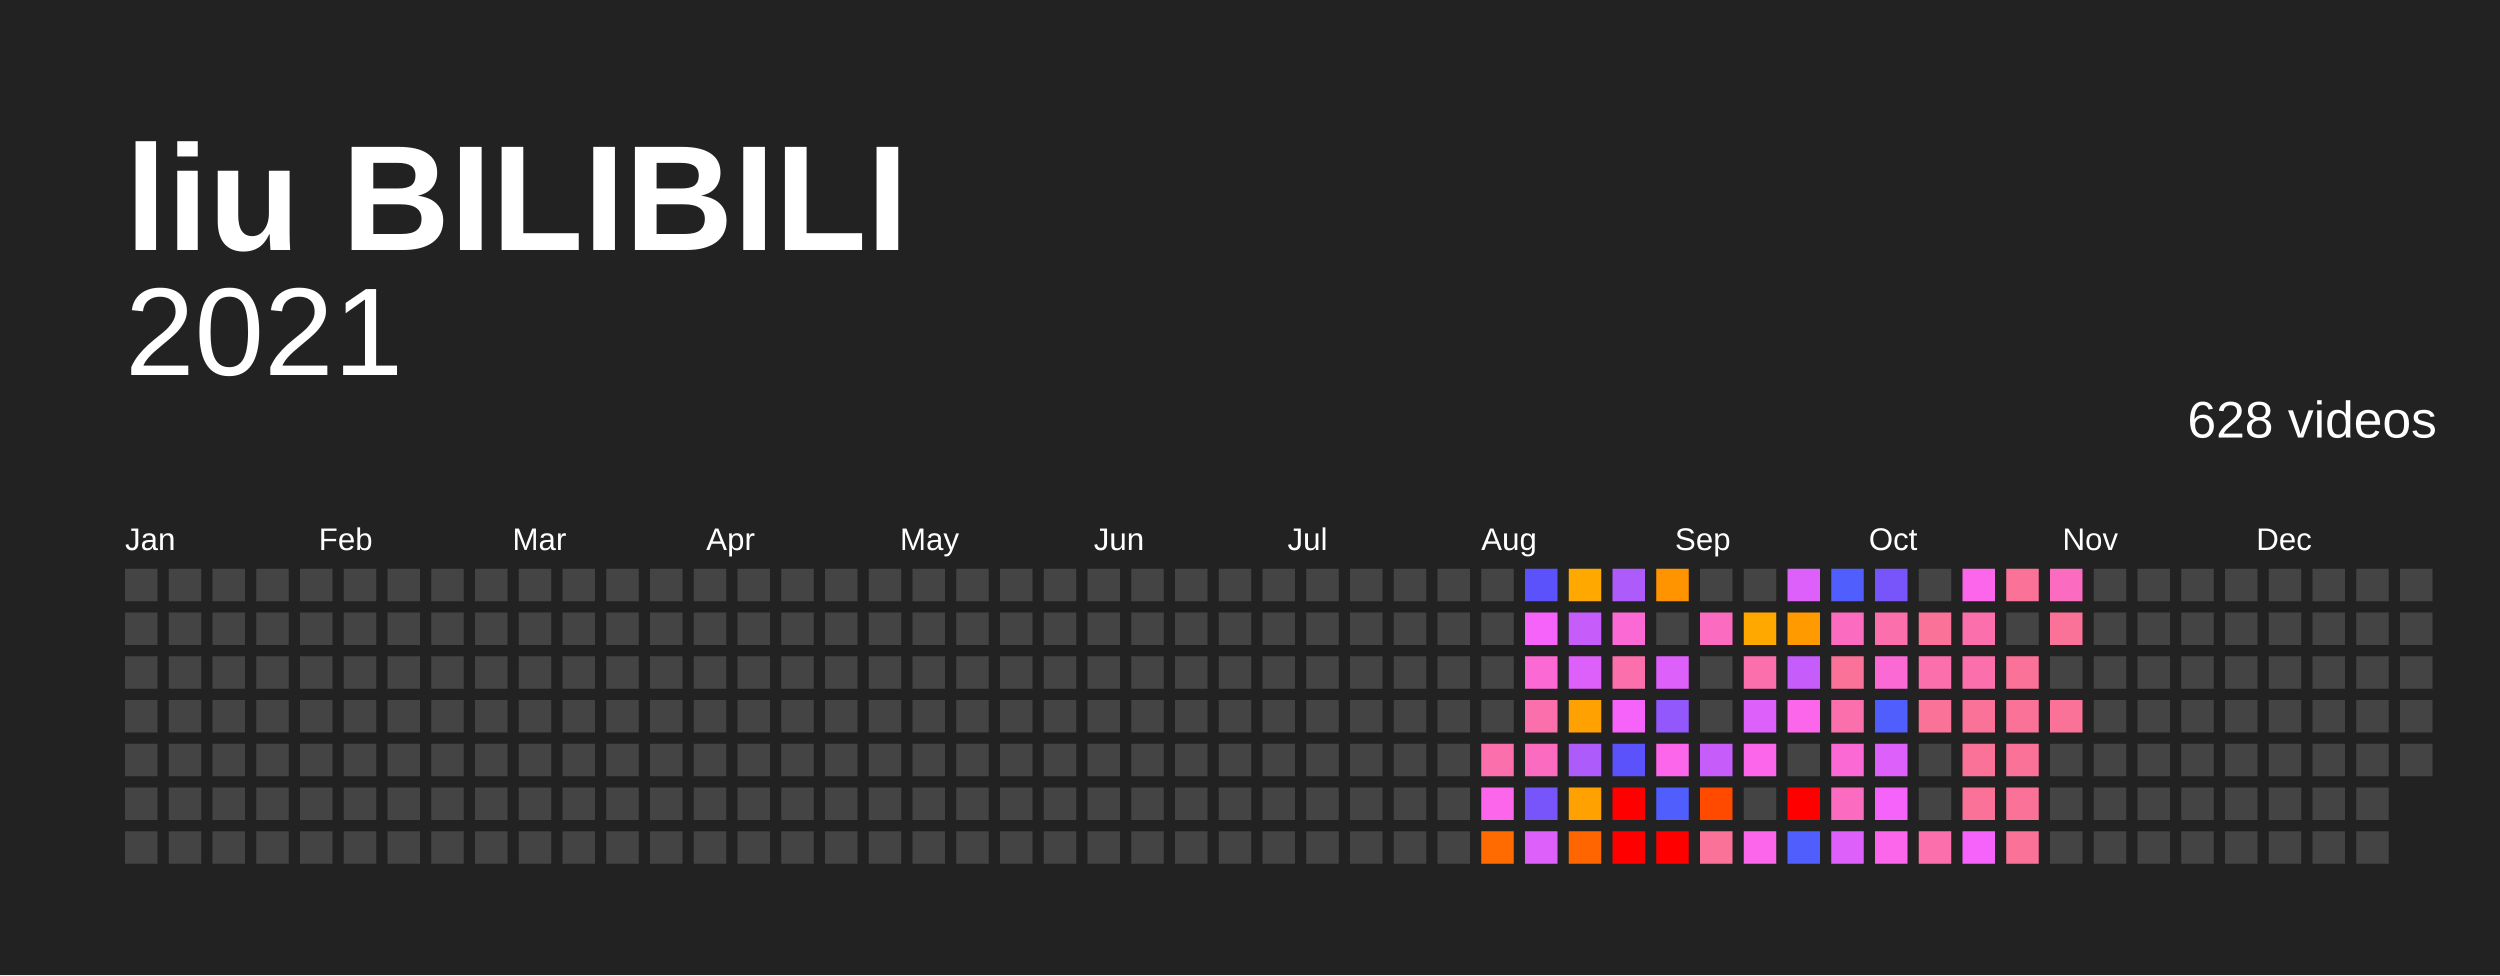
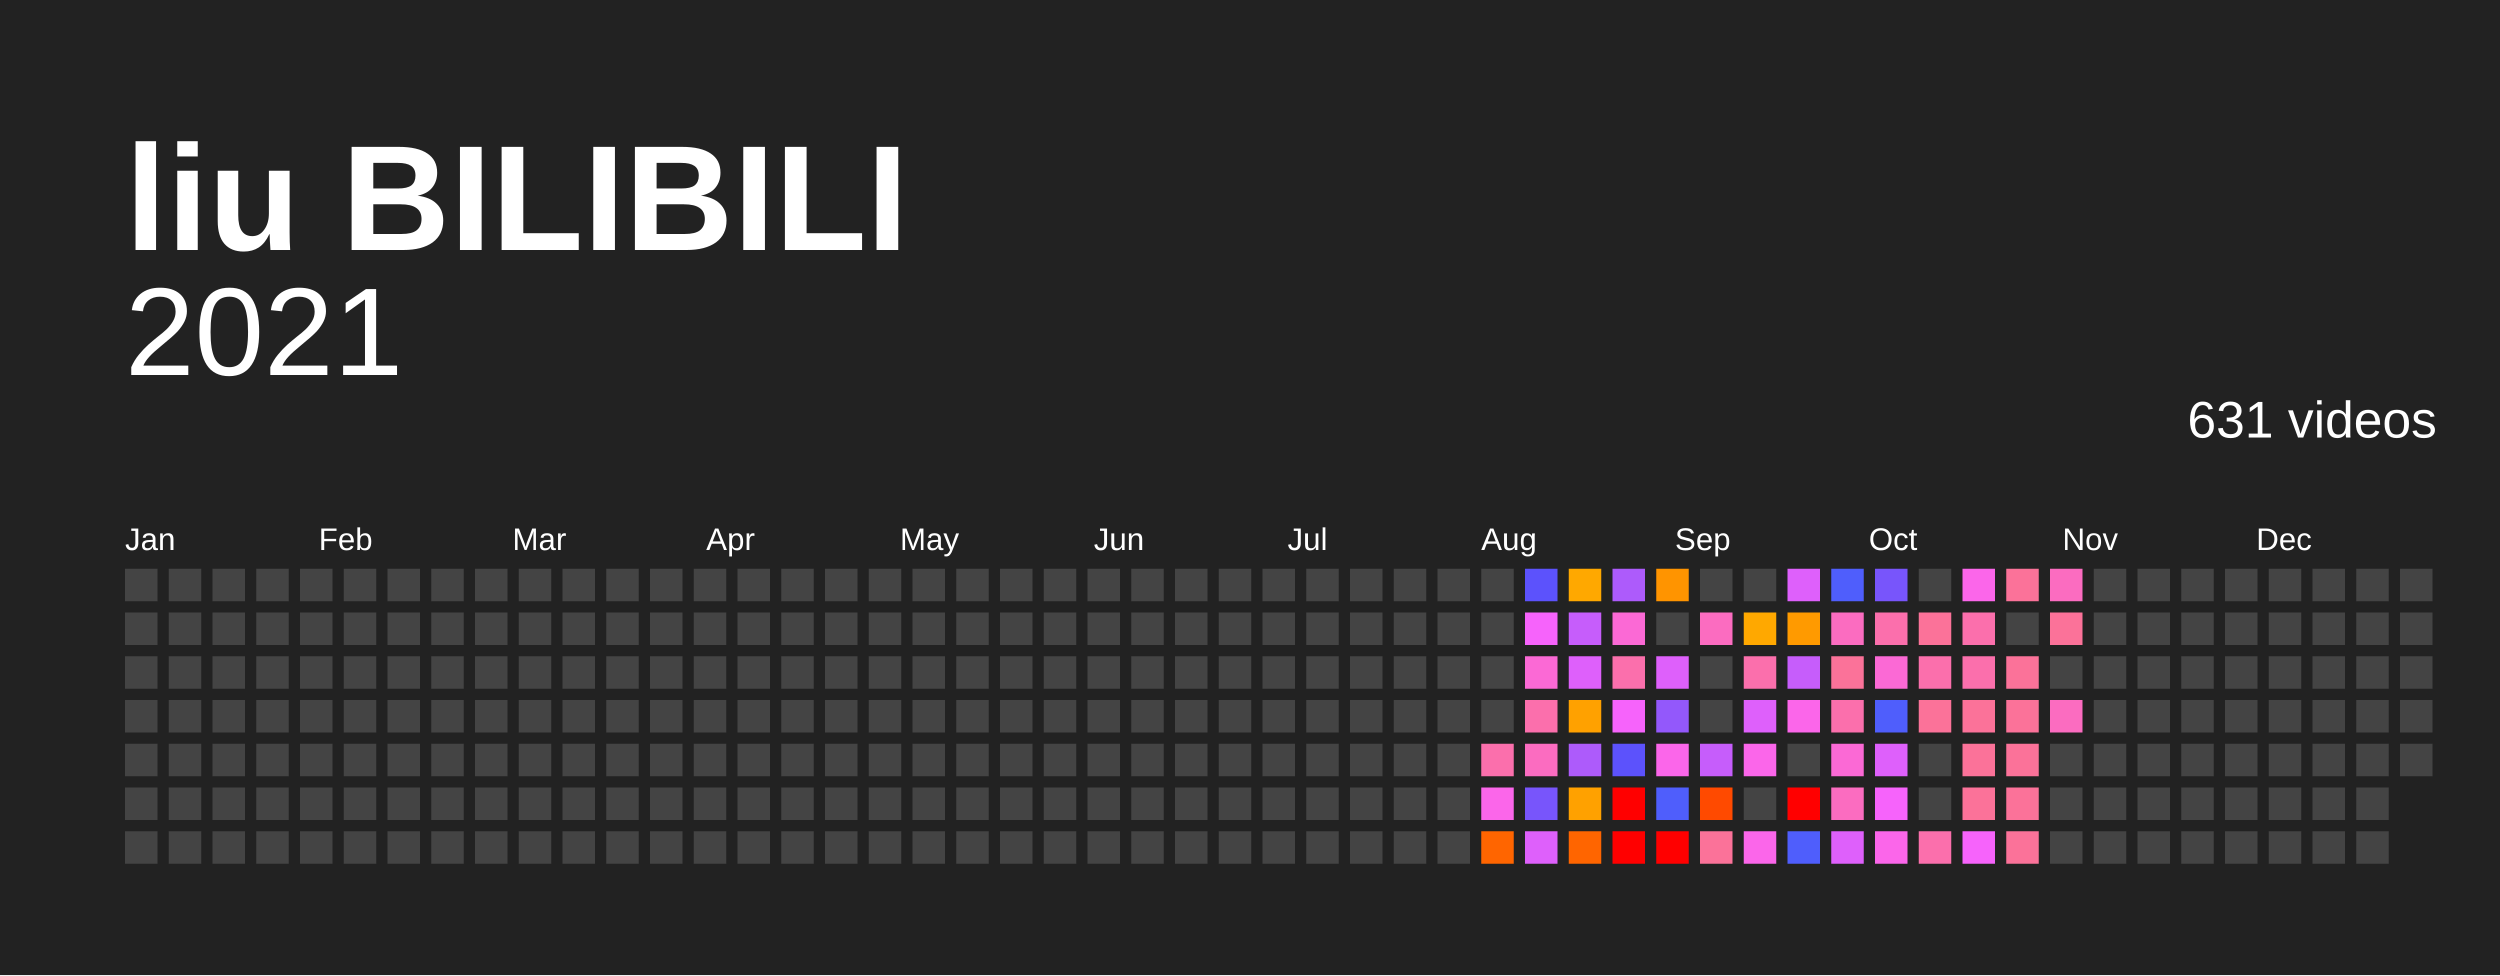
<svg xmlns="http://www.w3.org/2000/svg" baseProfile="full" height="78mm" version="1.1" viewBox="0,0,200,78" width="200mm">
  <defs />
  <rect fill="#222222" height="78" width="200" x="0" y="0" />
  <text fill="#FFFFFF" style="font-size:12px; font-family:Arial; font-weight:bold;" x="10" y="20">liu BILIBILI</text>
  <text alignment-baseline="hanging" fill="#FFFFFF" style="font-size:10.0px; font-family:Arial;" x="10" y="30">2021</text>
-   <text alignment-baseline="hanging" fill="#FFFFFF" style="font-size:4.125px; font-family:Arial;" x="175" y="35">628 videos</text>
+   <text alignment-baseline="hanging" fill="#FFFFFF" style="font-size:4.125px; font-family:Arial;" x="175" y="35">631 videos</text>
  <text fill="#FFFFFF" style="font-size:2.5px; font-family:Arial" x="10.0" y="44">Jan</text>
  <text fill="#FFFFFF" style="font-size:2.5px; font-family:Arial" x="25.5" y="44">Feb</text>
  <text fill="#FFFFFF" style="font-size:2.5px; font-family:Arial" x="41.0" y="44">Mar</text>
  <text fill="#FFFFFF" style="font-size:2.5px; font-family:Arial" x="56.5" y="44">Apr</text>
  <text fill="#FFFFFF" style="font-size:2.5px; font-family:Arial" x="72.0" y="44">May</text>
  <text fill="#FFFFFF" style="font-size:2.5px; font-family:Arial" x="87.5" y="44">Jun</text>
  <text fill="#FFFFFF" style="font-size:2.5px; font-family:Arial" x="103.0" y="44">Jul</text>
  <text fill="#FFFFFF" style="font-size:2.5px; font-family:Arial" x="118.5" y="44">Aug</text>
  <text fill="#FFFFFF" style="font-size:2.5px; font-family:Arial" x="134.0" y="44">Sep</text>
  <text fill="#FFFFFF" style="font-size:2.5px; font-family:Arial" x="149.5" y="44">Oct</text>
  <text fill="#FFFFFF" style="font-size:2.5px; font-family:Arial" x="165.0" y="44">Nov</text>
  <text fill="#FFFFFF" style="font-size:2.5px; font-family:Arial" x="180.5" y="44">Dec</text>
  <rect fill="#444444" height="2.6" width="2.6" x="10.0" y="45.5" />
  <rect fill="#444444" height="2.6" width="2.6" x="10.0" y="49.0" />
  <rect fill="#444444" height="2.6" width="2.6" x="10.0" y="52.5" />
  <rect fill="#444444" height="2.6" width="2.6" x="10.0" y="56.0" />
  <rect fill="#444444" height="2.6" width="2.6" x="10.0" y="59.5" />
  <rect fill="#444444" height="2.6" width="2.6" x="10.0" y="63.0" />
  <rect fill="#444444" height="2.6" width="2.6" x="10.0" y="66.5" />
  <rect fill="#444444" height="2.6" width="2.6" x="13.5" y="45.5" />
  <rect fill="#444444" height="2.6" width="2.6" x="13.5" y="49.0" />
  <rect fill="#444444" height="2.6" width="2.6" x="13.5" y="52.5" />
  <rect fill="#444444" height="2.6" width="2.6" x="13.5" y="56.0" />
  <rect fill="#444444" height="2.6" width="2.6" x="13.5" y="59.5" />
  <rect fill="#444444" height="2.6" width="2.6" x="13.5" y="63.0" />
  <rect fill="#444444" height="2.6" width="2.6" x="13.5" y="66.5" />
  <rect fill="#444444" height="2.6" width="2.6" x="17.0" y="45.5" />
  <rect fill="#444444" height="2.6" width="2.6" x="17.0" y="49.0" />
  <rect fill="#444444" height="2.6" width="2.6" x="17.0" y="52.5" />
  <rect fill="#444444" height="2.6" width="2.6" x="17.0" y="56.0" />
  <rect fill="#444444" height="2.6" width="2.6" x="17.0" y="59.5" />
  <rect fill="#444444" height="2.6" width="2.6" x="17.0" y="63.0" />
  <rect fill="#444444" height="2.6" width="2.6" x="17.0" y="66.5" />
  <rect fill="#444444" height="2.6" width="2.6" x="20.5" y="45.5" />
  <rect fill="#444444" height="2.6" width="2.6" x="20.5" y="49.0" />
  <rect fill="#444444" height="2.6" width="2.6" x="20.5" y="52.5" />
  <rect fill="#444444" height="2.6" width="2.6" x="20.5" y="56.0" />
  <rect fill="#444444" height="2.6" width="2.6" x="20.5" y="59.5" />
  <rect fill="#444444" height="2.6" width="2.6" x="20.5" y="63.0" />
  <rect fill="#444444" height="2.6" width="2.6" x="20.5" y="66.5" />
  <rect fill="#444444" height="2.6" width="2.6" x="24.0" y="45.5" />
  <rect fill="#444444" height="2.6" width="2.6" x="24.0" y="49.0" />
  <rect fill="#444444" height="2.6" width="2.6" x="24.0" y="52.5" />
  <rect fill="#444444" height="2.6" width="2.6" x="24.0" y="56.0" />
  <rect fill="#444444" height="2.6" width="2.6" x="24.0" y="59.5" />
  <rect fill="#444444" height="2.6" width="2.6" x="24.0" y="63.0" />
  <rect fill="#444444" height="2.6" width="2.6" x="24.0" y="66.5" />
  <rect fill="#444444" height="2.6" width="2.6" x="27.5" y="45.5" />
  <rect fill="#444444" height="2.6" width="2.6" x="27.5" y="49.0" />
  <rect fill="#444444" height="2.6" width="2.6" x="27.5" y="52.5" />
  <rect fill="#444444" height="2.6" width="2.6" x="27.5" y="56.0" />
  <rect fill="#444444" height="2.6" width="2.6" x="27.5" y="59.5" />
  <rect fill="#444444" height="2.6" width="2.6" x="27.5" y="63.0" />
  <rect fill="#444444" height="2.6" width="2.6" x="27.5" y="66.5" />
  <rect fill="#444444" height="2.6" width="2.6" x="31.0" y="45.5" />
  <rect fill="#444444" height="2.6" width="2.6" x="31.0" y="49.0" />
  <rect fill="#444444" height="2.6" width="2.6" x="31.0" y="52.5" />
  <rect fill="#444444" height="2.6" width="2.6" x="31.0" y="56.0" />
  <rect fill="#444444" height="2.6" width="2.6" x="31.0" y="59.5" />
  <rect fill="#444444" height="2.6" width="2.6" x="31.0" y="63.0" />
  <rect fill="#444444" height="2.6" width="2.6" x="31.0" y="66.5" />
  <rect fill="#444444" height="2.6" width="2.6" x="34.5" y="45.5" />
  <rect fill="#444444" height="2.6" width="2.6" x="34.5" y="49.0" />
  <rect fill="#444444" height="2.6" width="2.6" x="34.5" y="52.5" />
  <rect fill="#444444" height="2.6" width="2.6" x="34.5" y="56.0" />
  <rect fill="#444444" height="2.6" width="2.6" x="34.5" y="59.5" />
  <rect fill="#444444" height="2.6" width="2.6" x="34.5" y="63.0" />
  <rect fill="#444444" height="2.6" width="2.6" x="34.5" y="66.5" />
  <rect fill="#444444" height="2.6" width="2.6" x="38.0" y="45.5" />
  <rect fill="#444444" height="2.6" width="2.6" x="38.0" y="49.0" />
  <rect fill="#444444" height="2.6" width="2.6" x="38.0" y="52.5" />
  <rect fill="#444444" height="2.6" width="2.6" x="38.0" y="56.0" />
  <rect fill="#444444" height="2.6" width="2.6" x="38.0" y="59.5" />
  <rect fill="#444444" height="2.6" width="2.6" x="38.0" y="63.0" />
  <rect fill="#444444" height="2.6" width="2.6" x="38.0" y="66.5" />
  <rect fill="#444444" height="2.6" width="2.6" x="41.5" y="45.5" />
  <rect fill="#444444" height="2.6" width="2.6" x="41.5" y="49.0" />
  <rect fill="#444444" height="2.6" width="2.6" x="41.5" y="52.5" />
  <rect fill="#444444" height="2.6" width="2.6" x="41.5" y="56.0" />
  <rect fill="#444444" height="2.6" width="2.6" x="41.5" y="59.5" />
  <rect fill="#444444" height="2.6" width="2.6" x="41.5" y="63.0" />
  <rect fill="#444444" height="2.6" width="2.6" x="41.5" y="66.5" />
  <rect fill="#444444" height="2.6" width="2.6" x="45.0" y="45.5" />
  <rect fill="#444444" height="2.6" width="2.6" x="45.0" y="49.0" />
  <rect fill="#444444" height="2.6" width="2.6" x="45.0" y="52.5" />
  <rect fill="#444444" height="2.6" width="2.6" x="45.0" y="56.0" />
  <rect fill="#444444" height="2.6" width="2.6" x="45.0" y="59.5" />
  <rect fill="#444444" height="2.6" width="2.6" x="45.0" y="63.0" />
  <rect fill="#444444" height="2.6" width="2.6" x="45.0" y="66.5" />
  <rect fill="#444444" height="2.6" width="2.6" x="48.5" y="45.5" />
  <rect fill="#444444" height="2.6" width="2.6" x="48.5" y="49.0" />
  <rect fill="#444444" height="2.6" width="2.6" x="48.5" y="52.5" />
  <rect fill="#444444" height="2.6" width="2.6" x="48.5" y="56.0" />
  <rect fill="#444444" height="2.6" width="2.6" x="48.5" y="59.5" />
  <rect fill="#444444" height="2.6" width="2.6" x="48.5" y="63.0" />
  <rect fill="#444444" height="2.6" width="2.6" x="48.5" y="66.5" />
  <rect fill="#444444" height="2.6" width="2.6" x="52.0" y="45.5" />
  <rect fill="#444444" height="2.6" width="2.6" x="52.0" y="49.0" />
  <rect fill="#444444" height="2.6" width="2.6" x="52.0" y="52.5" />
  <rect fill="#444444" height="2.6" width="2.6" x="52.0" y="56.0" />
  <rect fill="#444444" height="2.6" width="2.6" x="52.0" y="59.5" />
  <rect fill="#444444" height="2.6" width="2.6" x="52.0" y="63.0" />
  <rect fill="#444444" height="2.6" width="2.6" x="52.0" y="66.5" />
  <rect fill="#444444" height="2.6" width="2.6" x="55.5" y="45.5" />
  <rect fill="#444444" height="2.6" width="2.6" x="55.5" y="49.0" />
  <rect fill="#444444" height="2.6" width="2.6" x="55.5" y="52.5" />
  <rect fill="#444444" height="2.6" width="2.6" x="55.5" y="56.0" />
  <rect fill="#444444" height="2.6" width="2.6" x="55.5" y="59.5" />
  <rect fill="#444444" height="2.6" width="2.6" x="55.5" y="63.0" />
  <rect fill="#444444" height="2.6" width="2.6" x="55.5" y="66.5" />
  <rect fill="#444444" height="2.6" width="2.6" x="59.0" y="45.5" />
  <rect fill="#444444" height="2.6" width="2.6" x="59.0" y="49.0" />
  <rect fill="#444444" height="2.6" width="2.6" x="59.0" y="52.5" />
  <rect fill="#444444" height="2.6" width="2.6" x="59.0" y="56.0" />
  <rect fill="#444444" height="2.6" width="2.6" x="59.0" y="59.5" />
  <rect fill="#444444" height="2.6" width="2.6" x="59.0" y="63.0" />
  <rect fill="#444444" height="2.6" width="2.6" x="59.0" y="66.5" />
  <rect fill="#444444" height="2.6" width="2.6" x="62.5" y="45.5" />
  <rect fill="#444444" height="2.6" width="2.6" x="62.5" y="49.0" />
  <rect fill="#444444" height="2.6" width="2.6" x="62.5" y="52.5" />
  <rect fill="#444444" height="2.6" width="2.6" x="62.5" y="56.0" />
  <rect fill="#444444" height="2.6" width="2.6" x="62.5" y="59.5" />
  <rect fill="#444444" height="2.6" width="2.6" x="62.5" y="63.0" />
  <rect fill="#444444" height="2.6" width="2.6" x="62.5" y="66.5" />
  <rect fill="#444444" height="2.6" width="2.6" x="66.0" y="45.5" />
  <rect fill="#444444" height="2.6" width="2.6" x="66.0" y="49.0" />
  <rect fill="#444444" height="2.6" width="2.6" x="66.0" y="52.5" />
  <rect fill="#444444" height="2.6" width="2.6" x="66.0" y="56.0" />
  <rect fill="#444444" height="2.6" width="2.6" x="66.0" y="59.5" />
  <rect fill="#444444" height="2.6" width="2.6" x="66.0" y="63.0" />
  <rect fill="#444444" height="2.6" width="2.6" x="66.0" y="66.5" />
  <rect fill="#444444" height="2.6" width="2.6" x="69.5" y="45.5" />
  <rect fill="#444444" height="2.6" width="2.6" x="69.5" y="49.0" />
  <rect fill="#444444" height="2.6" width="2.6" x="69.5" y="52.5" />
  <rect fill="#444444" height="2.6" width="2.6" x="69.5" y="56.0" />
  <rect fill="#444444" height="2.6" width="2.6" x="69.5" y="59.5" />
  <rect fill="#444444" height="2.6" width="2.6" x="69.5" y="63.0" />
  <rect fill="#444444" height="2.6" width="2.6" x="69.5" y="66.5" />
  <rect fill="#444444" height="2.6" width="2.6" x="73.0" y="45.5" />
  <rect fill="#444444" height="2.6" width="2.6" x="73.0" y="49.0" />
  <rect fill="#444444" height="2.6" width="2.6" x="73.0" y="52.5" />
  <rect fill="#444444" height="2.6" width="2.6" x="73.0" y="56.0" />
  <rect fill="#444444" height="2.6" width="2.6" x="73.0" y="59.5" />
  <rect fill="#444444" height="2.6" width="2.6" x="73.0" y="63.0" />
  <rect fill="#444444" height="2.6" width="2.6" x="73.0" y="66.5" />
  <rect fill="#444444" height="2.6" width="2.6" x="76.5" y="45.5" />
  <rect fill="#444444" height="2.6" width="2.6" x="76.5" y="49.0" />
  <rect fill="#444444" height="2.6" width="2.6" x="76.5" y="52.5" />
  <rect fill="#444444" height="2.6" width="2.6" x="76.5" y="56.0" />
  <rect fill="#444444" height="2.6" width="2.6" x="76.5" y="59.5" />
  <rect fill="#444444" height="2.6" width="2.6" x="76.5" y="63.0" />
  <rect fill="#444444" height="2.6" width="2.6" x="76.5" y="66.5" />
  <rect fill="#444444" height="2.6" width="2.6" x="80.0" y="45.5" />
  <rect fill="#444444" height="2.6" width="2.6" x="80.0" y="49.0" />
  <rect fill="#444444" height="2.6" width="2.6" x="80.0" y="52.5" />
  <rect fill="#444444" height="2.6" width="2.6" x="80.0" y="56.0" />
  <rect fill="#444444" height="2.6" width="2.6" x="80.0" y="59.5" />
  <rect fill="#444444" height="2.6" width="2.6" x="80.0" y="63.0" />
  <rect fill="#444444" height="2.6" width="2.6" x="80.0" y="66.5" />
  <rect fill="#444444" height="2.6" width="2.6" x="83.5" y="45.5" />
  <rect fill="#444444" height="2.6" width="2.6" x="83.5" y="49.0" />
  <rect fill="#444444" height="2.6" width="2.6" x="83.5" y="52.5" />
  <rect fill="#444444" height="2.6" width="2.6" x="83.5" y="56.0" />
  <rect fill="#444444" height="2.6" width="2.6" x="83.5" y="59.5" />
  <rect fill="#444444" height="2.6" width="2.6" x="83.5" y="63.0" />
  <rect fill="#444444" height="2.6" width="2.6" x="83.5" y="66.5" />
  <rect fill="#444444" height="2.6" width="2.6" x="87.0" y="45.5" />
  <rect fill="#444444" height="2.6" width="2.6" x="87.0" y="49.0" />
  <rect fill="#444444" height="2.6" width="2.6" x="87.0" y="52.5" />
  <rect fill="#444444" height="2.6" width="2.6" x="87.0" y="56.0" />
  <rect fill="#444444" height="2.6" width="2.6" x="87.0" y="59.5" />
  <rect fill="#444444" height="2.6" width="2.6" x="87.0" y="63.0" />
  <rect fill="#444444" height="2.6" width="2.6" x="87.0" y="66.5" />
  <rect fill="#444444" height="2.6" width="2.6" x="90.5" y="45.5" />
  <rect fill="#444444" height="2.6" width="2.6" x="90.5" y="49.0" />
  <rect fill="#444444" height="2.6" width="2.6" x="90.5" y="52.5" />
  <rect fill="#444444" height="2.6" width="2.6" x="90.5" y="56.0" />
  <rect fill="#444444" height="2.6" width="2.6" x="90.5" y="59.5" />
  <rect fill="#444444" height="2.6" width="2.6" x="90.5" y="63.0" />
  <rect fill="#444444" height="2.6" width="2.6" x="90.5" y="66.5" />
  <rect fill="#444444" height="2.6" width="2.6" x="94.0" y="45.5" />
  <rect fill="#444444" height="2.6" width="2.6" x="94.0" y="49.0" />
  <rect fill="#444444" height="2.6" width="2.6" x="94.0" y="52.5" />
  <rect fill="#444444" height="2.6" width="2.6" x="94.0" y="56.0" />
  <rect fill="#444444" height="2.6" width="2.6" x="94.0" y="59.5" />
  <rect fill="#444444" height="2.6" width="2.6" x="94.0" y="63.0" />
  <rect fill="#444444" height="2.6" width="2.6" x="94.0" y="66.5" />
  <rect fill="#444444" height="2.6" width="2.6" x="97.5" y="45.5" />
  <rect fill="#444444" height="2.6" width="2.6" x="97.5" y="49.0" />
  <rect fill="#444444" height="2.6" width="2.6" x="97.5" y="52.5" />
  <rect fill="#444444" height="2.6" width="2.6" x="97.5" y="56.0" />
  <rect fill="#444444" height="2.6" width="2.6" x="97.5" y="59.5" />
  <rect fill="#444444" height="2.6" width="2.6" x="97.5" y="63.0" />
  <rect fill="#444444" height="2.6" width="2.6" x="97.5" y="66.5" />
  <rect fill="#444444" height="2.6" width="2.6" x="101.0" y="45.5" />
  <rect fill="#444444" height="2.6" width="2.6" x="101.0" y="49.0" />
  <rect fill="#444444" height="2.6" width="2.6" x="101.0" y="52.5" />
  <rect fill="#444444" height="2.6" width="2.6" x="101.0" y="56.0" />
  <rect fill="#444444" height="2.6" width="2.6" x="101.0" y="59.5" />
  <rect fill="#444444" height="2.6" width="2.6" x="101.0" y="63.0" />
  <rect fill="#444444" height="2.6" width="2.6" x="101.0" y="66.5" />
  <rect fill="#444444" height="2.6" width="2.6" x="104.5" y="45.5" />
  <rect fill="#444444" height="2.6" width="2.6" x="104.5" y="49.0" />
  <rect fill="#444444" height="2.6" width="2.6" x="104.5" y="52.5" />
  <rect fill="#444444" height="2.6" width="2.6" x="104.5" y="56.0" />
  <rect fill="#444444" height="2.6" width="2.6" x="104.5" y="59.5" />
  <rect fill="#444444" height="2.6" width="2.6" x="104.5" y="63.0" />
  <rect fill="#444444" height="2.6" width="2.6" x="104.5" y="66.5" />
  <rect fill="#444444" height="2.6" width="2.6" x="108.0" y="45.5" />
  <rect fill="#444444" height="2.6" width="2.6" x="108.0" y="49.0" />
  <rect fill="#444444" height="2.6" width="2.6" x="108.0" y="52.5" />
  <rect fill="#444444" height="2.6" width="2.6" x="108.0" y="56.0" />
  <rect fill="#444444" height="2.6" width="2.6" x="108.0" y="59.5" />
  <rect fill="#444444" height="2.6" width="2.6" x="108.0" y="63.0" />
  <rect fill="#444444" height="2.6" width="2.6" x="108.0" y="66.5" />
  <rect fill="#444444" height="2.6" width="2.6" x="111.5" y="45.5" />
  <rect fill="#444444" height="2.6" width="2.6" x="111.5" y="49.0" />
  <rect fill="#444444" height="2.6" width="2.6" x="111.5" y="52.5" />
  <rect fill="#444444" height="2.6" width="2.6" x="111.5" y="56.0" />
  <rect fill="#444444" height="2.6" width="2.6" x="111.5" y="59.5" />
  <rect fill="#444444" height="2.6" width="2.6" x="111.5" y="63.0" />
  <rect fill="#444444" height="2.6" width="2.6" x="111.5" y="66.5" />
  <rect fill="#444444" height="2.6" width="2.6" x="115.0" y="45.5" />
  <rect fill="#444444" height="2.6" width="2.6" x="115.0" y="49.0" />
  <rect fill="#444444" height="2.6" width="2.6" x="115.0" y="52.5" />
  <rect fill="#444444" height="2.6" width="2.6" x="115.0" y="56.0" />
  <rect fill="#444444" height="2.6" width="2.6" x="115.0" y="59.5" />
  <rect fill="#444444" height="2.6" width="2.6" x="115.0" y="63.0" />
  <rect fill="#444444" height="2.6" width="2.6" x="115.0" y="66.5" />
  <rect fill="#444444" height="2.6" width="2.6" x="118.5" y="45.5" />
  <rect fill="#444444" height="2.6" width="2.6" x="118.5" y="49.0" />
  <rect fill="#444444" height="2.6" width="2.6" x="118.5" y="52.5" />
  <rect fill="#444444" height="2.6" width="2.6" x="118.5" y="56.0" />
  <rect fill="#fb6fac" height="2.6" width="2.6" x="118.5" y="59.5" />
  <rect fill="#fb66ea" height="2.6" width="2.6" x="118.5" y="63.0" />
-   <rect fill="#ff6b00" height="2.6" width="2.6" x="118.5" y="66.5" />
+   <rect fill="#ff6500" height="2.6" width="2.6" x="118.5" y="66.5" />
  <rect fill="#5c52fc" height="2.6" width="2.6" x="122.0" y="45.5" />
  <rect fill="#f663fb" height="2.6" width="2.6" x="122.0" y="49.0" />
  <rect fill="#fb69d5" height="2.6" width="2.6" x="122.0" y="52.5" />
  <rect fill="#fb6fac" height="2.6" width="2.6" x="122.0" y="56.0" />
  <rect fill="#fb6cc0" height="2.6" width="2.6" x="122.0" y="59.5" />
  <rect fill="#7855fb" height="2.6" width="2.6" x="122.0" y="63.0" />
  <rect fill="#de60fb" height="2.6" width="2.6" x="122.0" y="66.5" />
  <rect fill="#ffa800" height="2.6" width="2.6" x="125.5" y="45.5" />
  <rect fill="#c65dfb" height="2.6" width="2.6" x="125.5" y="49.0" />
  <rect fill="#de60fb" height="2.6" width="2.6" x="125.5" y="52.5" />
  <rect fill="#ffa100" height="2.6" width="2.6" x="125.5" y="56.0" />
  <rect fill="#ad5bfb" height="2.6" width="2.6" x="125.5" y="59.5" />
  <rect fill="#ffa100" height="2.6" width="2.6" x="125.5" y="63.0" />
  <rect fill="#ff6500" height="2.6" width="2.6" x="125.5" y="66.5" />
  <rect fill="#ad5bfb" height="2.6" width="2.6" x="129.0" y="45.5" />
  <rect fill="#fb69d5" height="2.6" width="2.6" x="129.0" y="49.0" />
  <rect fill="#fb6fac" height="2.6" width="2.6" x="129.0" y="52.5" />
  <rect fill="#f663fb" height="2.6" width="2.6" x="129.0" y="56.0" />
  <rect fill="#5c52fc" height="2.6" width="2.6" x="129.0" y="59.5" />
  <rect fill="red" height="2.6" width="2.6" x="129.0" y="63.0" />
  <rect fill="red" height="2.6" width="2.6" x="129.0" y="66.5" />
  <rect fill="#ff9400" height="2.6" width="2.6" x="132.5" y="45.5" />
  <rect fill="#444444" height="2.6" width="2.6" x="132.5" y="49.0" />
  <rect fill="#de60fb" height="2.6" width="2.6" x="132.5" y="52.5" />
  <rect fill="#9358fb" height="2.6" width="2.6" x="132.5" y="56.0" />
  <rect fill="#fb66ea" height="2.6" width="2.6" x="132.5" y="59.5" />
  <rect fill="#4f5efc" height="2.6" width="2.6" x="132.5" y="63.0" />
  <rect fill="red" height="2.6" width="2.6" x="132.5" y="66.5" />
  <rect fill="#444444" height="2.6" width="2.6" x="136.0" y="45.5" />
  <rect fill="#fb6cc0" height="2.6" width="2.6" x="136.0" y="49.0" />
  <rect fill="#444444" height="2.6" width="2.6" x="136.0" y="52.5" />
  <rect fill="#444444" height="2.6" width="2.6" x="136.0" y="56.0" />
  <rect fill="#c65dfb" height="2.6" width="2.6" x="136.0" y="59.5" />
  <rect fill="#ff4a00" height="2.6" width="2.6" x="136.0" y="63.0" />
  <rect fill="#fb7299" height="2.6" width="2.6" x="136.0" y="66.5" />
  <rect fill="#444444" height="2.6" width="2.6" x="139.5" y="45.5" />
  <rect fill="#ffa800" height="2.6" width="2.6" x="139.5" y="49.0" />
  <rect fill="#fb6fac" height="2.6" width="2.6" x="139.5" y="52.5" />
  <rect fill="#de60fb" height="2.6" width="2.6" x="139.5" y="56.0" />
  <rect fill="#fb66ea" height="2.6" width="2.6" x="139.5" y="59.5" />
  <rect fill="#444444" height="2.6" width="2.6" x="139.5" y="63.0" />
  <rect fill="#fb66ea" height="2.6" width="2.6" x="139.5" y="66.5" />
  <rect fill="#de60fb" height="2.6" width="2.6" x="143.0" y="45.5" />
  <rect fill="#ff9a00" height="2.6" width="2.6" x="143.0" y="49.0" />
  <rect fill="#c65dfb" height="2.6" width="2.6" x="143.0" y="52.5" />
  <rect fill="#fb66ea" height="2.6" width="2.6" x="143.0" y="56.0" />
  <rect fill="#444444" height="2.6" width="2.6" x="143.0" y="59.5" />
  <rect fill="red" height="2.6" width="2.6" x="143.0" y="63.0" />
  <rect fill="#4f5efc" height="2.6" width="2.6" x="143.0" y="66.5" />
  <rect fill="#4f5efc" height="2.6" width="2.6" x="146.5" y="45.5" />
  <rect fill="#fb6cc0" height="2.6" width="2.6" x="146.5" y="49.0" />
  <rect fill="#fb7299" height="2.6" width="2.6" x="146.5" y="52.5" />
  <rect fill="#fb6fac" height="2.6" width="2.6" x="146.5" y="56.0" />
  <rect fill="#fb69d5" height="2.6" width="2.6" x="146.5" y="59.5" />
  <rect fill="#fb6cc0" height="2.6" width="2.6" x="146.5" y="63.0" />
  <rect fill="#de60fb" height="2.6" width="2.6" x="146.5" y="66.5" />
  <rect fill="#7855fb" height="2.6" width="2.6" x="150.0" y="45.5" />
  <rect fill="#fb6fac" height="2.6" width="2.6" x="150.0" y="49.0" />
  <rect fill="#fb69d5" height="2.6" width="2.6" x="150.0" y="52.5" />
  <rect fill="#4f5efc" height="2.6" width="2.6" x="150.0" y="56.0" />
  <rect fill="#de60fb" height="2.6" width="2.6" x="150.0" y="59.5" />
  <rect fill="#f663fb" height="2.6" width="2.6" x="150.0" y="63.0" />
  <rect fill="#fb66ea" height="2.6" width="2.6" x="150.0" y="66.5" />
  <rect fill="#444444" height="2.6" width="2.6" x="153.5" y="45.5" />
  <rect fill="#fb7299" height="2.6" width="2.6" x="153.5" y="49.0" />
  <rect fill="#fb6fac" height="2.6" width="2.6" x="153.5" y="52.5" />
  <rect fill="#fb7299" height="2.6" width="2.6" x="153.5" y="56.0" />
  <rect fill="#444444" height="2.6" width="2.6" x="153.5" y="59.5" />
  <rect fill="#444444" height="2.6" width="2.6" x="153.5" y="63.0" />
  <rect fill="#fb6fac" height="2.6" width="2.6" x="153.5" y="66.5" />
  <rect fill="#fb66ea" height="2.6" width="2.6" x="157.0" y="45.5" />
  <rect fill="#fb6fac" height="2.6" width="2.6" x="157.0" y="49.0" />
  <rect fill="#fb6fac" height="2.6" width="2.6" x="157.0" y="52.5" />
  <rect fill="#fb7299" height="2.6" width="2.6" x="157.0" y="56.0" />
  <rect fill="#fb7299" height="2.6" width="2.6" x="157.0" y="59.5" />
  <rect fill="#fb7299" height="2.6" width="2.6" x="157.0" y="63.0" />
  <rect fill="#f663fb" height="2.6" width="2.6" x="157.0" y="66.5" />
  <rect fill="#fb7299" height="2.6" width="2.6" x="160.5" y="45.5" />
  <rect fill="#444444" height="2.6" width="2.6" x="160.5" y="49.0" />
  <rect fill="#fb7299" height="2.6" width="2.6" x="160.5" y="52.5" />
  <rect fill="#fb7299" height="2.6" width="2.6" x="160.5" y="56.0" />
  <rect fill="#fb7299" height="2.6" width="2.6" x="160.5" y="59.5" />
  <rect fill="#fb7299" height="2.6" width="2.6" x="160.5" y="63.0" />
  <rect fill="#fb7299" height="2.6" width="2.6" x="160.5" y="66.5" />
  <rect fill="#fb6cc0" height="2.6" width="2.6" x="164.0" y="45.5" />
  <rect fill="#fb7299" height="2.6" width="2.6" x="164.0" y="49.0" />
  <rect fill="#444444" height="2.6" width="2.6" x="164.0" y="52.5" />
-   <rect fill="#fb7299" height="2.6" width="2.6" x="164.0" y="56.0" />
+   <rect fill="#fb6cc0" height="2.6" width="2.6" x="164.0" y="56.0" />
  <rect fill="#444444" height="2.6" width="2.6" x="164.0" y="59.5" />
  <rect fill="#444444" height="2.6" width="2.6" x="164.0" y="63.0" />
  <rect fill="#444444" height="2.6" width="2.6" x="164.0" y="66.5" />
  <rect fill="#444444" height="2.6" width="2.6" x="167.5" y="45.5" />
  <rect fill="#444444" height="2.6" width="2.6" x="167.5" y="49.0" />
  <rect fill="#444444" height="2.6" width="2.6" x="167.5" y="52.5" />
  <rect fill="#444444" height="2.6" width="2.6" x="167.5" y="56.0" />
  <rect fill="#444444" height="2.6" width="2.6" x="167.5" y="59.5" />
  <rect fill="#444444" height="2.6" width="2.6" x="167.5" y="63.0" />
  <rect fill="#444444" height="2.6" width="2.6" x="167.5" y="66.5" />
  <rect fill="#444444" height="2.6" width="2.6" x="171.0" y="45.5" />
  <rect fill="#444444" height="2.6" width="2.6" x="171.0" y="49.0" />
  <rect fill="#444444" height="2.6" width="2.6" x="171.0" y="52.5" />
  <rect fill="#444444" height="2.6" width="2.6" x="171.0" y="56.0" />
  <rect fill="#444444" height="2.6" width="2.6" x="171.0" y="59.5" />
  <rect fill="#444444" height="2.6" width="2.6" x="171.0" y="63.0" />
  <rect fill="#444444" height="2.6" width="2.6" x="171.0" y="66.5" />
  <rect fill="#444444" height="2.6" width="2.6" x="174.5" y="45.5" />
  <rect fill="#444444" height="2.6" width="2.6" x="174.5" y="49.0" />
  <rect fill="#444444" height="2.6" width="2.6" x="174.5" y="52.5" />
  <rect fill="#444444" height="2.6" width="2.6" x="174.5" y="56.0" />
  <rect fill="#444444" height="2.6" width="2.6" x="174.5" y="59.5" />
  <rect fill="#444444" height="2.6" width="2.6" x="174.5" y="63.0" />
  <rect fill="#444444" height="2.6" width="2.6" x="174.5" y="66.5" />
  <rect fill="#444444" height="2.6" width="2.6" x="178.0" y="45.5" />
  <rect fill="#444444" height="2.6" width="2.6" x="178.0" y="49.0" />
  <rect fill="#444444" height="2.6" width="2.6" x="178.0" y="52.5" />
  <rect fill="#444444" height="2.6" width="2.6" x="178.0" y="56.0" />
  <rect fill="#444444" height="2.6" width="2.6" x="178.0" y="59.5" />
  <rect fill="#444444" height="2.6" width="2.6" x="178.0" y="63.0" />
  <rect fill="#444444" height="2.6" width="2.6" x="178.0" y="66.5" />
  <rect fill="#444444" height="2.6" width="2.6" x="181.5" y="45.5" />
  <rect fill="#444444" height="2.6" width="2.6" x="181.5" y="49.0" />
  <rect fill="#444444" height="2.6" width="2.6" x="181.5" y="52.5" />
  <rect fill="#444444" height="2.6" width="2.6" x="181.5" y="56.0" />
  <rect fill="#444444" height="2.6" width="2.6" x="181.5" y="59.5" />
  <rect fill="#444444" height="2.6" width="2.6" x="181.5" y="63.0" />
  <rect fill="#444444" height="2.6" width="2.6" x="181.5" y="66.5" />
  <rect fill="#444444" height="2.6" width="2.6" x="185.0" y="45.5" />
  <rect fill="#444444" height="2.6" width="2.6" x="185.0" y="49.0" />
  <rect fill="#444444" height="2.6" width="2.6" x="185.0" y="52.5" />
  <rect fill="#444444" height="2.6" width="2.6" x="185.0" y="56.0" />
  <rect fill="#444444" height="2.6" width="2.6" x="185.0" y="59.5" />
  <rect fill="#444444" height="2.6" width="2.6" x="185.0" y="63.0" />
  <rect fill="#444444" height="2.6" width="2.6" x="185.0" y="66.5" />
  <rect fill="#444444" height="2.6" width="2.6" x="188.5" y="45.5" />
  <rect fill="#444444" height="2.6" width="2.6" x="188.5" y="49.0" />
  <rect fill="#444444" height="2.6" width="2.6" x="188.5" y="52.5" />
  <rect fill="#444444" height="2.6" width="2.6" x="188.5" y="56.0" />
  <rect fill="#444444" height="2.6" width="2.6" x="188.5" y="59.5" />
  <rect fill="#444444" height="2.6" width="2.6" x="188.5" y="63.0" />
  <rect fill="#444444" height="2.6" width="2.6" x="188.5" y="66.5" />
  <rect fill="#444444" height="2.6" width="2.6" x="192.0" y="45.5" />
  <rect fill="#444444" height="2.6" width="2.6" x="192.0" y="49.0" />
  <rect fill="#444444" height="2.6" width="2.6" x="192.0" y="52.5" />
  <rect fill="#444444" height="2.6" width="2.6" x="192.0" y="56.0" />
  <rect fill="#444444" height="2.6" width="2.6" x="192.0" y="59.5" />
</svg>
